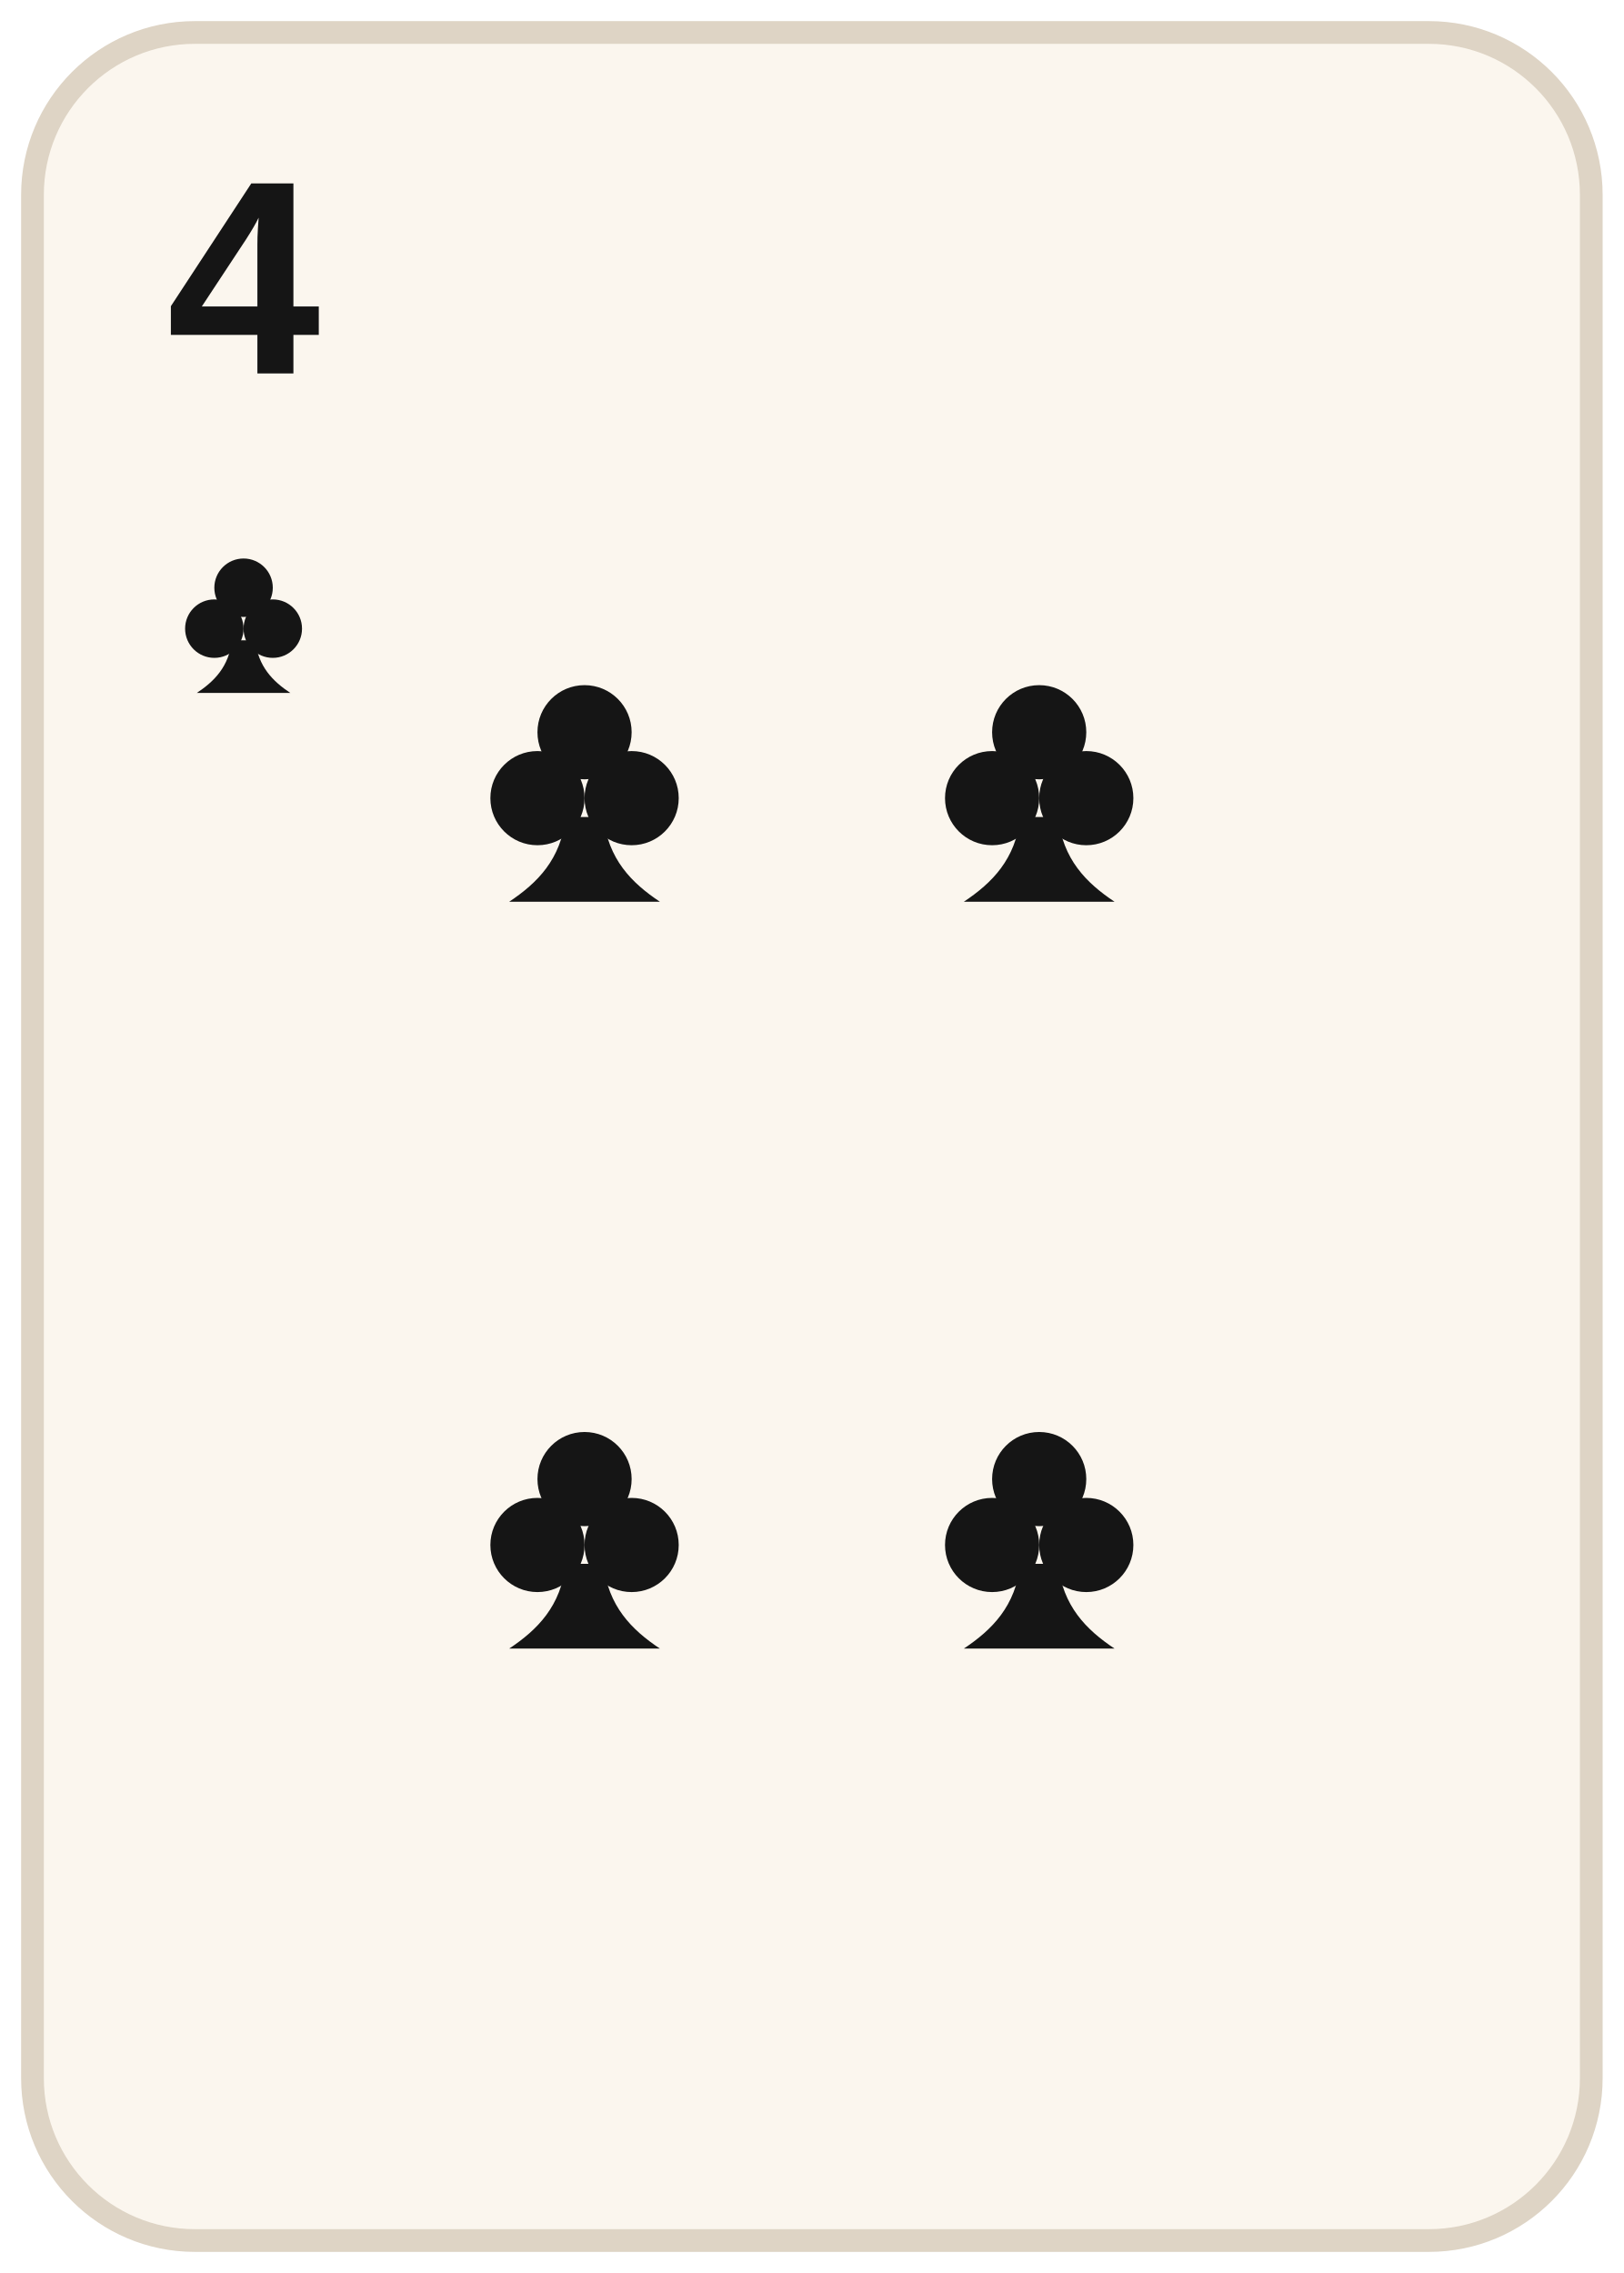
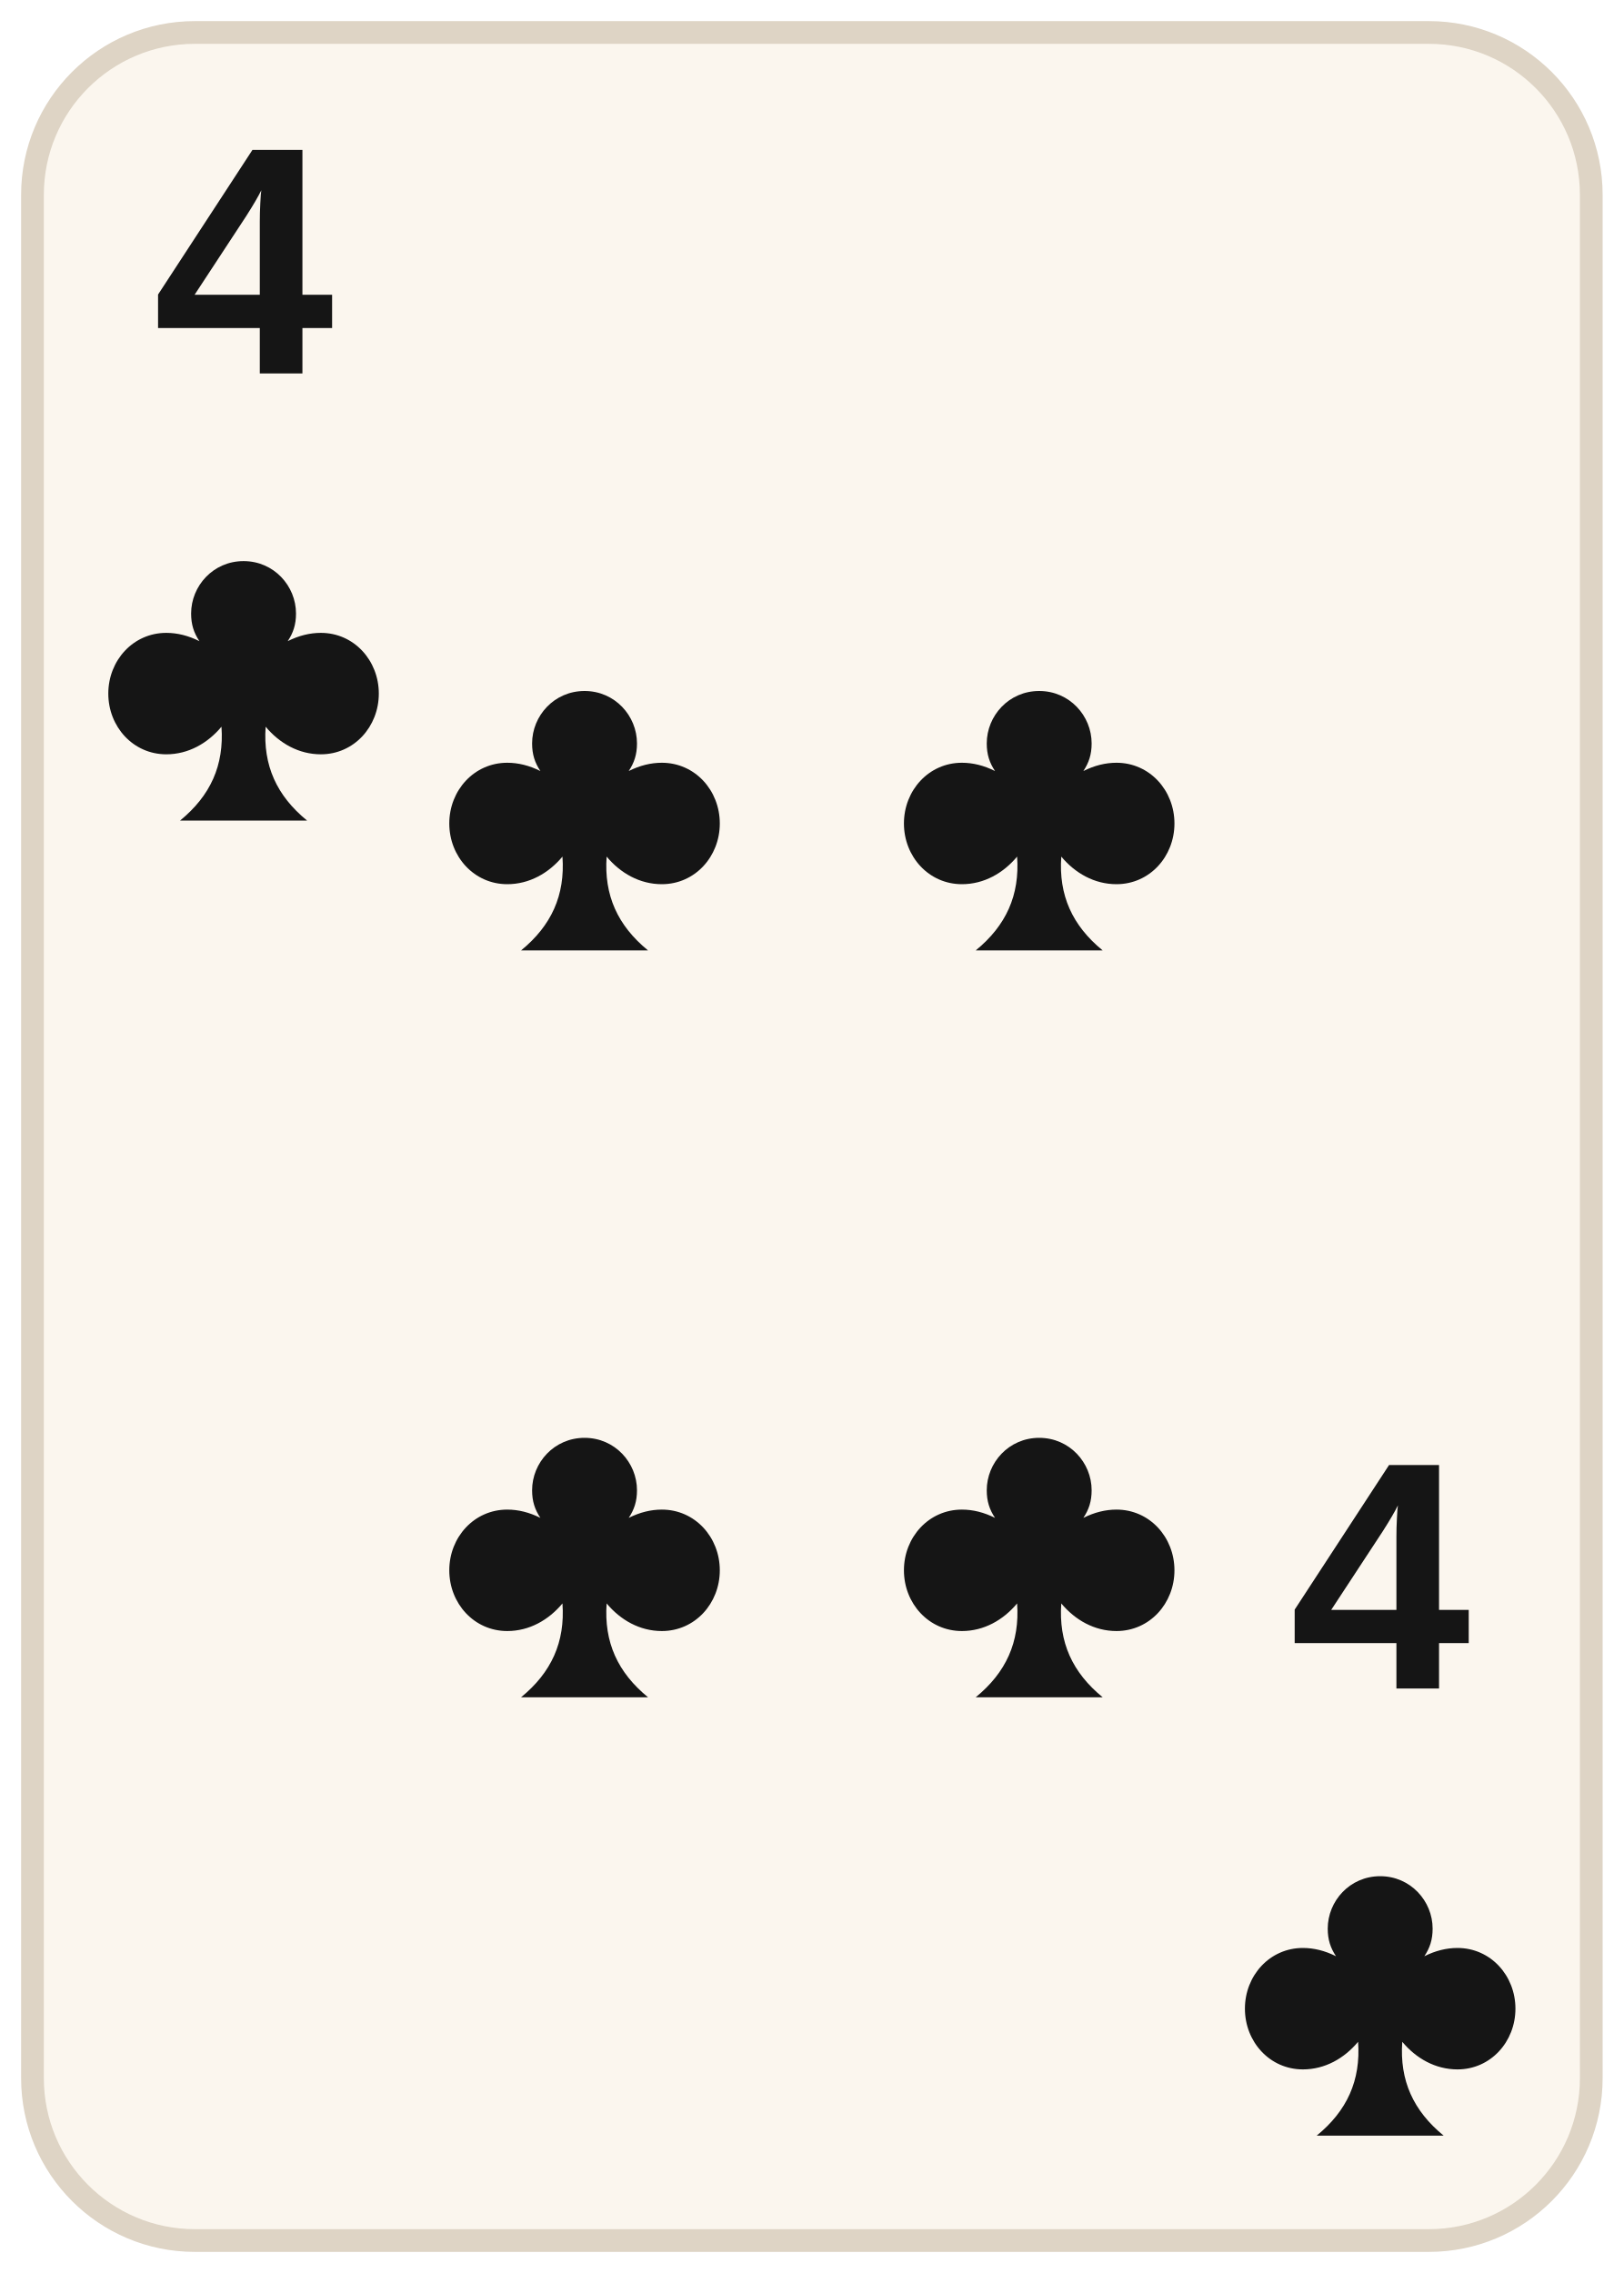
<svg xmlns="http://www.w3.org/2000/svg" viewBox="0 0 100 140" role="img" aria-label="4 of Clubs">
  <rect x="2" y="2" width="96" height="136" rx="10" fill="#fbf6ee" stroke="#ded4c5" stroke-width="1.4" />
  <g font-family="Haskoy,-apple-system,BlinkMacSystemFont,'Segoe UI',Arial,sans-serif">
-     <text x="15" y="23" fill="#151515" font-size="17" font-weight="600" text-anchor="middle">4</text>
-     <g fill="#151515" transform="translate(15 38) scale(0.18)">
-       <circle cx="0" cy="-10" r="10" />
-       <circle cx="-10" cy="4" r="10" />
-       <circle cx="10" cy="4" r="10" />
-       <path d="M-4 8c-1 9-6 14-12 18h32c-6-4-11-9-12-18Z" />
+     <text x="15" y="23" fill="#151515" font-size="20" font-weight="700" text-anchor="middle">4</text>
+     <g fill="#151515" transform="translate(15 40) scale(0.17)">
+       <path d="M0-32C-11-32-19-23-19-13c0 4 1 7 3 10-4-2-8-3-12-3-12 0-21 10-21 22s9 22 21 22c8 0 15-4 20-10 1 14-4 25-15 34h46C12 53 7 42 8 28c5 6 12 10 20 10 12 0 21-10 21-22S40-6 28-6c-4 0-8 1-12 3 2-3 3-6 3-10 0-10-8-19-19-19Z" />
    </g>
  </g>
  <g>
-     <g fill="#151515" transform="translate(36 48) scale(0.29)">
-       <circle cx="0" cy="-10" r="10" />
-       <circle cx="-10" cy="4" r="10" />
-       <circle cx="10" cy="4" r="10" />
-       <path d="M-4 8c-1 9-6 14-12 18h32c-6-4-11-9-12-18Z" />
+     <g fill="#151515" transform="translate(36 48) scale(0.17)">
+       <path d="M0-32C-11-32-19-23-19-13c0 4 1 7 3 10-4-2-8-3-12-3-12 0-21 10-21 22s9 22 21 22c8 0 15-4 20-10 1 14-4 25-15 34h46C12 53 7 42 8 28c5 6 12 10 20 10 12 0 21-10 21-22S40-6 28-6c-4 0-8 1-12 3 2-3 3-6 3-10 0-10-8-19-19-19Z" />
    </g>
-     <g fill="#151515" transform="translate(64 48) scale(0.29)">
-       <circle cx="0" cy="-10" r="10" />
-       <circle cx="-10" cy="4" r="10" />
-       <circle cx="10" cy="4" r="10" />
-       <path d="M-4 8c-1 9-6 14-12 18h32c-6-4-11-9-12-18Z" />
+     <g fill="#151515" transform="translate(64 48) scale(0.17)">
+       <path d="M0-32C-11-32-19-23-19-13c0 4 1 7 3 10-4-2-8-3-12-3-12 0-21 10-21 22s9 22 21 22c8 0 15-4 20-10 1 14-4 25-15 34h46C12 53 7 42 8 28c5 6 12 10 20 10 12 0 21-10 21-22S40-6 28-6c-4 0-8 1-12 3 2-3 3-6 3-10 0-10-8-19-19-19Z" />
    </g>
-     <g fill="#151515" transform="translate(36 94) scale(0.29)">
-       <circle cx="0" cy="-10" r="10" />
-       <circle cx="-10" cy="4" r="10" />
-       <circle cx="10" cy="4" r="10" />
-       <path d="M-4 8c-1 9-6 14-12 18h32c-6-4-11-9-12-18Z" />
+     <g fill="#151515" transform="translate(36 94) scale(0.17)">
+       <path d="M0-32C-11-32-19-23-19-13c0 4 1 7 3 10-4-2-8-3-12-3-12 0-21 10-21 22s9 22 21 22c8 0 15-4 20-10 1 14-4 25-15 34h46C12 53 7 42 8 28c5 6 12 10 20 10 12 0 21-10 21-22S40-6 28-6c-4 0-8 1-12 3 2-3 3-6 3-10 0-10-8-19-19-19Z" />
    </g>
-     <g fill="#151515" transform="translate(64 94) scale(0.29)">
-       <circle cx="0" cy="-10" r="10" />
-       <circle cx="-10" cy="4" r="10" />
-       <circle cx="10" cy="4" r="10" />
-       <path d="M-4 8c-1 9-6 14-12 18h32c-6-4-11-9-12-18Z" />
+     <g fill="#151515" transform="translate(64 94) scale(0.17)">
+       <path d="M0-32C-11-32-19-23-19-13c0 4 1 7 3 10-4-2-8-3-12-3-12 0-21 10-21 22s9 22 21 22c8 0 15-4 20-10 1 14-4 25-15 34h46C12 53 7 42 8 28c5 6 12 10 20 10 12 0 21-10 21-22S40-6 28-6c-4 0-8 1-12 3 2-3 3-6 3-10 0-10-8-19-19-19Z" />
+     </g>
+   </g>
+   <g data-card-corner="bottom-right" font-family="Haskoy,-apple-system,BlinkMacSystemFont,'Segoe UI',Arial,sans-serif">
+     <text x="85" y="104" fill="#151515" font-size="20" font-weight="700" text-anchor="middle">4</text>
+     <g fill="#151515" transform="translate(85 121) scale(0.17)">
+       <path d="M0-32C-11-32-19-23-19-13c0 4 1 7 3 10-4-2-8-3-12-3-12 0-21 10-21 22s9 22 21 22c8 0 15-4 20-10 1 14-4 25-15 34h46C12 53 7 42 8 28c5 6 12 10 20 10 12 0 21-10 21-22S40-6 28-6c-4 0-8 1-12 3 2-3 3-6 3-10 0-10-8-19-19-19Z" />
    </g>
  </g>
</svg>
